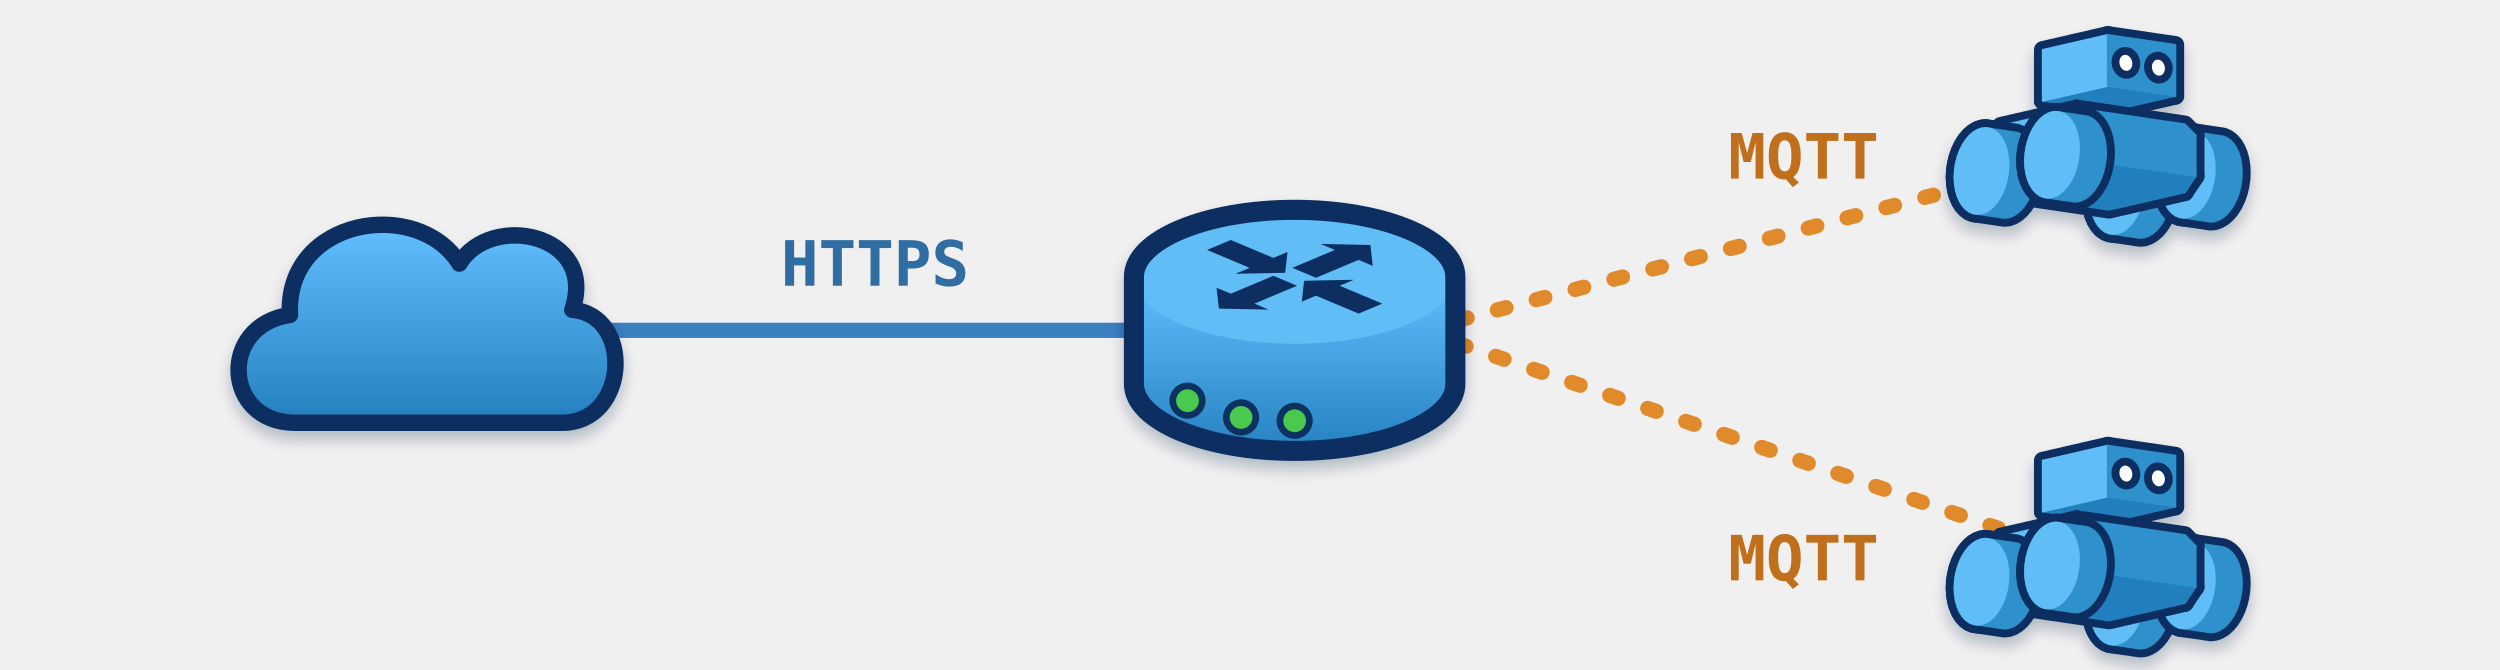
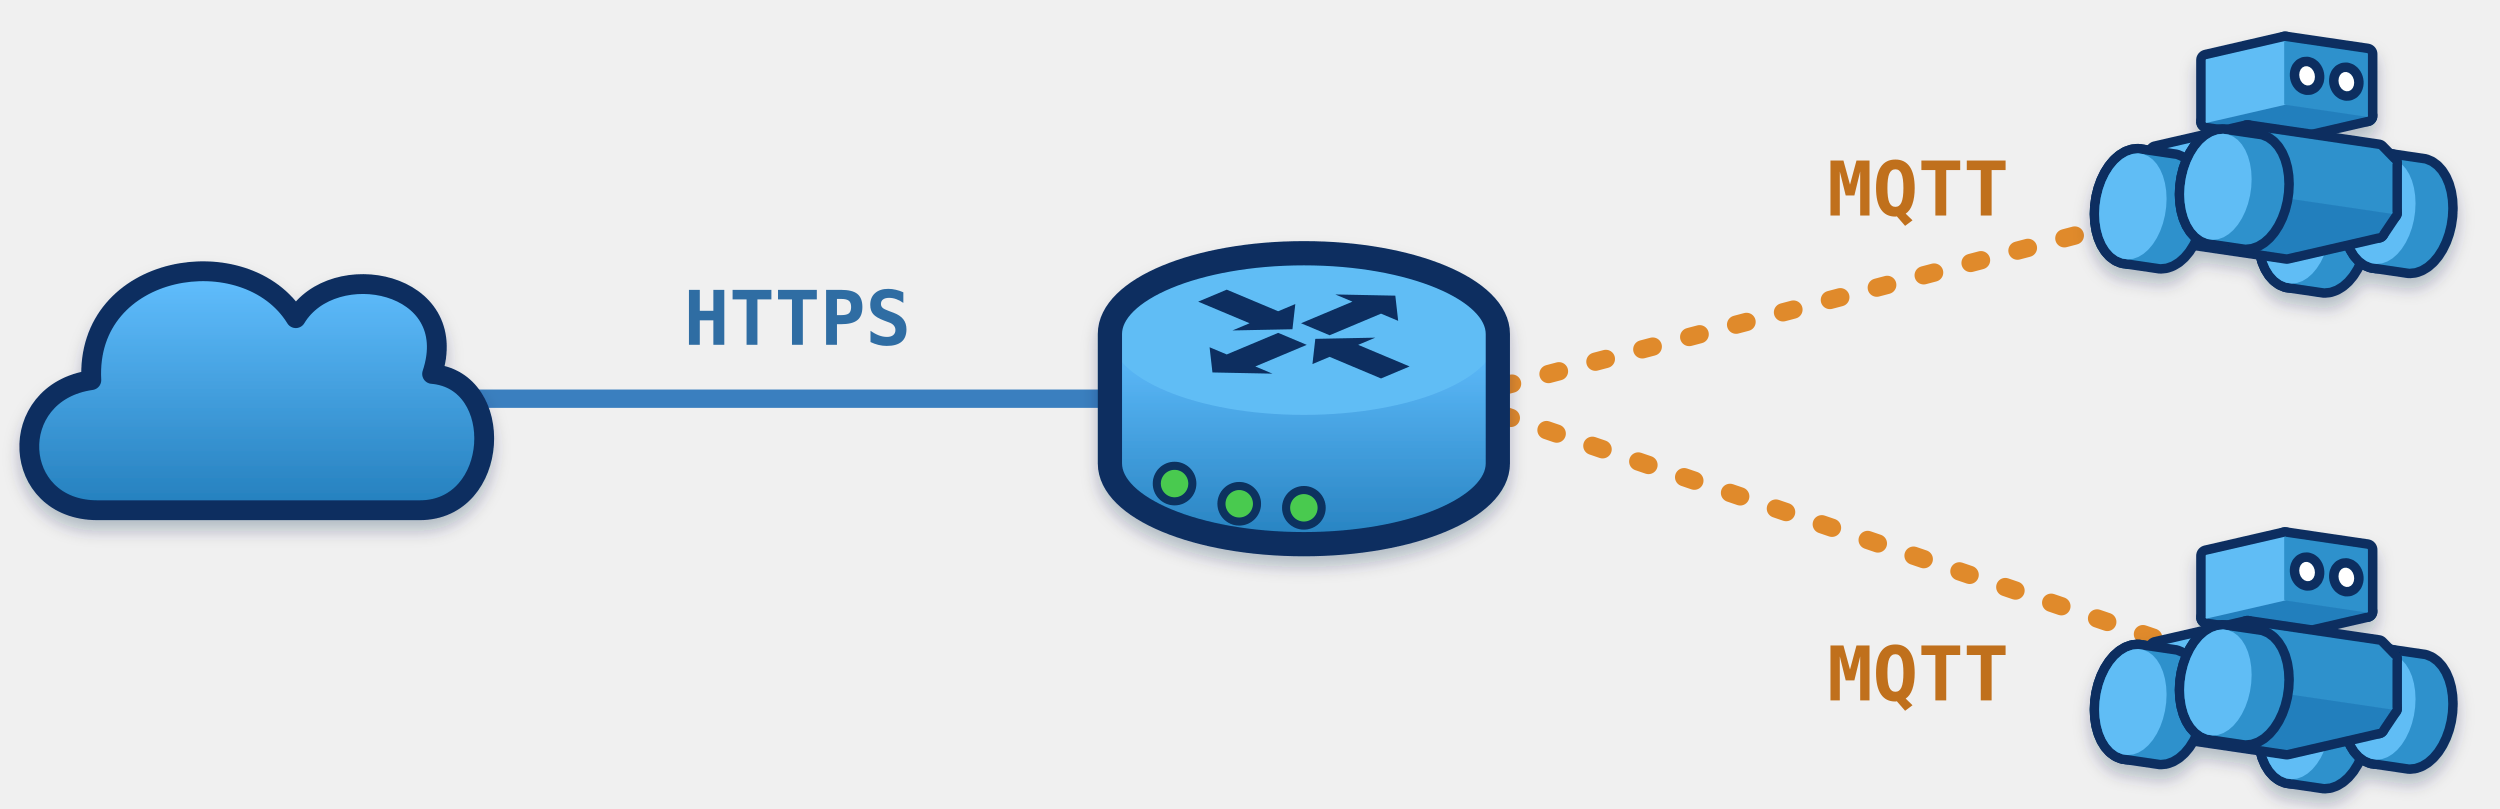
- <svg xmlns="http://www.w3.org/2000/svg" viewBox="0 26 560 150" role="img" aria-label="Edge: cloud to an edge router over HTTPS, robots to the router over MQTT">
+ <svg xmlns="http://www.w3.org/2000/svg" viewBox="48 26 464 150" role="img" aria-label="Edge: cloud to an edge router over HTTPS, robots to the router over MQTT">
  <defs>
    <linearGradient id="node-fill" x1="0" x2="0" y1="0" y2="1">
      <stop offset="0" stop-color="#62bfff" />
      <stop offset="1" stop-color="#247fbd" />
    </linearGradient>
    <filter id="softShadow" x="-25%" y="-25%" width="150%" height="150%">
      <feDropShadow dx="0" dy="2" stdDeviation="1.5" flood-color="#0b2547" flood-opacity=".25" />
    </filter>
    <g id="computer">
      <path d="M-24,-8 v16 c0,6 11,11 24,11s24,-5 24,-11V-8" fill="url(#node-fill)" />
      <ellipse cx="0" cy="-8" rx="24" ry="10" fill="#61bdf5" />
      <path d="M -24,-8 A 24 10 0 0 1 24,-8 V 8 A 24 10 0 0 1 -24,8 Z" fill="none" stroke="#072f61" stroke-width="3" stroke-linejoin="round" />
      <circle cx="-16" cy="10.5" r="2.2" fill="#49ca50" stroke="#07315f" stroke-width="1" />
      <circle cx="-8" cy="13" r="2.2" fill="#49ca50" stroke="#07315f" stroke-width="1" />
      <circle cx="0" cy="13.5" r="2.2" fill="#49ca50" stroke="#07315f" stroke-width="1" />
    </g>
    <g id="node">
      <use href="#computer" />
      <g transform="translate(0, -8) scale(1, 0.42)">
        <polygon points="-16,-2.5 -7,-2.5 -7,-5.5 -2,0 -7,5.5 -7,2.5 -16,2.5" transform="rotate(45)" fill="#072f61" />
        <polygon points="-16,-2.5 -7,-2.5 -7,-5.5 -2,0 -7,5.5 -7,2.5 -16,2.5" transform="rotate(225)" fill="#072f61" />
        <polygon points="2,-2.5 11,-2.5 11,-5.5 16,0 11,5.5 11,2.5 2,2.5" transform="rotate(-45)" fill="#072f61" />
        <polygon points="2,-2.5 11,-2.5 11,-5.5 16,0 11,5.5 11,2.5 2,2.5" transform="rotate(135)" fill="#072f61" />
      </g>
    </g>
    <g id="cloud">
      <path d="M-26,18 C-40,18 -41,-1 -27,-3 C-28,-22 -2,-26 6,-13 C12,-23 33,-19 28,-4 C40,-3 39,18 26,18 Z" fill="url(#node-fill)" stroke="#072f61" stroke-width="3.2" stroke-linejoin="round" />
    </g>
    <g id="robot" transform="translate(0, 1) scale(0.18) translate(-400, -300)">
      <g id="wheel_bl">
        <g stroke="#072f61" stroke-width="16" stroke-linejoin="round" fill="none">
          <polygon points="392.63,336.34 392.94,330.12 393.85,323.91 395.35,317.87 397.40,312.13 399.95,306.86 402.93,302.16 406.27,298.17 409.89,294.98 413.71,292.66 417.62,291.27 421.53,290.86 446.51,294.54 450.33,295.10 453.95,296.63 457.29,299.08 460.27,302.40 462.82,306.51 464.87,311.30 466.37,316.65 467.28,322.44 467.59,328.52 467.28,334.74 466.37,340.95 464.87,346.99 462.82,352.73 460.27,358.00 457.29,362.70 453.95,366.69 450.33,369.88 446.51,372.20 442.60,373.59 438.70,374.00 413.71,370.32 409.89,369.76 406.27,368.23 402.93,365.78 399.95,362.46 397.40,358.35 395.35,353.56 393.85,348.21 392.94,342.42" />
          <polygon points="442.60,324.84 442.30,318.76 441.38,312.97 439.88,307.61 437.83,302.82 435.29,298.72 432.30,295.40 428.96,292.95 425.34,291.42 421.53,290.86 417.62,291.27 413.71,292.66 409.89,294.98 406.27,298.17 402.93,302.16 399.95,306.86 397.40,312.13 395.35,317.87 393.85,323.91 392.94,330.12 392.63,336.34 392.94,342.42 393.85,348.21 395.35,353.56 397.40,358.35 399.95,362.46 402.93,365.78 406.27,368.23 409.89,369.76 413.71,370.32 417.62,369.90 421.53,368.52 425.34,366.20 428.96,363.01 432.30,359.01 435.29,354.32 437.83,349.04 439.88,343.31 441.38,337.27 442.30,331.06" />
        </g>
        <g stroke-linejoin="round">
          <polygon points="392.63,336.34 392.94,330.12 393.85,323.91 395.35,317.87 397.40,312.13 399.95,306.86 402.93,302.16 406.27,298.17 409.89,294.98 413.71,292.66 417.62,291.27 421.53,290.86 446.51,294.54 450.33,295.10 453.95,296.63 457.29,299.08 460.27,302.40 462.82,306.51 464.87,311.30 466.37,316.65 467.28,322.44 467.59,328.52 467.28,334.74 466.37,340.95 464.87,346.99 462.82,352.73 460.27,358.00 457.29,362.70 453.95,366.69 450.33,369.88 446.51,372.20 442.60,373.59 438.70,374.00 413.71,370.32 409.89,369.76 406.27,368.23 402.93,365.78 399.95,362.46 397.40,358.35 395.35,353.56 393.85,348.21 392.94,342.42" fill="#2e91cc" stroke="#2e91cc" stroke-width="1.5" />
          <polygon points="442.60,324.84 442.30,318.76 441.38,312.97 439.88,307.61 437.83,302.82 435.29,298.72 432.30,295.40 428.96,292.95 425.34,291.42 421.53,290.86 417.62,291.27 413.71,292.66 409.89,294.98 406.27,298.17 402.93,302.16 399.95,306.86 397.40,312.13 395.35,317.87 393.85,323.91 392.94,330.12 392.63,336.34 392.94,342.42 393.85,348.21 395.35,353.56 397.40,358.35 399.95,362.46 402.93,365.78 406.27,368.23 409.89,369.76 413.71,370.32 417.62,369.90 421.53,368.52 425.34,366.20 428.96,363.01 432.30,359.01 435.29,354.32 437.83,349.04 439.88,343.31 441.38,337.27 442.30,331.06" fill="#61bdf5" stroke="#61bdf5" stroke-width="1.5" />
        </g>
      </g>
      <g id="wheel_fl">
        <g stroke="#072f61" stroke-width="16" stroke-linejoin="round" fill="none">
          <polygon points="457.60,321.38 457.90,315.16 458.82,308.95 460.32,302.91 462.37,297.18 464.92,291.90 467.90,287.20 471.24,283.21 474.86,280.02 478.68,277.70 482.58,276.31 486.49,275.90 511.48,279.58 515.29,280.14 518.92,281.67 522.26,284.12 525.24,287.44 527.79,291.55 529.84,296.34 531.34,301.69 532.25,307.48 532.56,313.56 532.25,319.78 531.34,325.99 529.84,332.03 527.79,337.77 525.24,343.04 522.26,347.74 518.92,351.73 515.29,354.93 511.48,357.24 507.57,358.63 503.66,359.04 478.68,355.36 474.86,354.80 471.24,353.27 467.90,350.82 464.92,347.50 462.37,343.39 460.32,338.60 458.82,333.25 457.90,327.46" />
          <polygon points="507.57,309.88 507.26,303.80 506.35,298.01 504.85,292.65 502.80,287.87 500.25,283.76 497.27,280.44 493.93,277.99 490.31,276.46 486.49,275.90 482.58,276.31 478.68,277.70 474.86,280.02 471.24,283.21 467.90,287.20 464.92,291.90 462.37,297.18 460.32,302.91 458.82,308.95 457.90,315.16 457.60,321.38 457.90,327.46 458.82,333.25 460.32,338.60 462.37,343.39 464.92,347.50 467.90,350.82 471.24,353.27 474.86,354.80 478.68,355.36 482.58,354.95 486.49,353.56 490.31,351.24 493.93,348.05 497.27,344.05 500.25,339.36 502.80,334.08 504.85,328.35 506.35,322.31 507.26,316.10" />
        </g>
        <g stroke-linejoin="round">
          <polygon points="457.60,321.38 457.90,315.16 458.82,308.95 460.32,302.91 462.37,297.18 464.92,291.90 467.90,287.20 471.24,283.21 474.86,280.02 478.68,277.70 482.58,276.31 486.49,275.90 511.48,279.58 515.29,280.14 518.92,281.67 522.26,284.12 525.24,287.44 527.79,291.55 529.84,296.34 531.34,301.69 532.25,307.48 532.56,313.56 532.25,319.78 531.34,325.99 529.84,332.03 527.79,337.77 525.24,343.04 522.26,347.74 518.92,351.73 515.29,354.93 511.48,357.24 507.57,358.63 503.66,359.04 478.68,355.36 474.86,354.80 471.24,353.27 467.90,350.82 464.92,347.50 462.37,343.39 460.32,338.60 458.82,333.25 457.90,327.46" fill="#2e91cc" stroke="#2e91cc" stroke-width="1.5" />
          <polygon points="507.57,309.88 507.26,303.80 506.35,298.01 504.85,292.65 502.80,287.87 500.25,283.76 497.27,280.44 493.93,277.99 490.31,276.46 486.49,275.90 482.58,276.31 478.68,277.70 474.86,280.02 471.24,283.21 467.90,287.20 464.92,291.90 462.37,297.18 460.32,302.91 458.82,308.95 457.90,315.16 457.60,321.38 457.90,327.46 458.82,333.25 460.32,338.60 462.37,343.39 464.92,347.50 467.90,350.82 471.24,353.27 474.86,354.80 478.68,355.36 482.58,354.95 486.49,353.56 490.31,351.24 493.93,348.05 497.27,344.05 500.25,339.36 502.80,334.08 504.85,328.35 506.35,322.31 507.26,316.10" fill="#61bdf5" stroke="#61bdf5" stroke-width="1.5" />
        </g>
      </g>
      <g id="head">
        <g stroke="#072f61" stroke-width="16" stroke-linejoin="round" fill="none">
          <polygon points="348.78,247.58 411.24,256.78 471.22,242.98 408.75,233.77" />
          <polygon points="348.78,247.58 408.75,233.77 408.75,186.59 348.78,200.40" />
          <polygon points="408.75,233.77 471.22,242.98 471.22,195.80 408.75,186.59" />
        </g>
        <g stroke-linejoin="round">
          <polygon points="348.78,247.58 411.24,256.78 471.22,242.98 408.75,233.77" fill="#247fbd" stroke="#247fbd" stroke-width="1.5" />
          <polygon points="348.78,247.58 408.75,233.77 408.75,186.59 348.78,200.40" fill="#61bdf5" stroke="#61bdf5" stroke-width="1.5" />
          <polygon points="408.75,233.77 471.22,242.98 471.22,195.80 408.75,186.59" fill="#2e91cc" stroke="#2e91cc" stroke-width="1.5" />
        </g>
      </g>
      <g id="eyes">
        <g stroke="#072f61" stroke-width="16" stroke-linejoin="round" fill="none">
          <polygon points="450.23,216.11 450.48,214.10 451.23,212.37 452.39,211.08 453.85,210.36 455.47,210.27 457.09,210.84 458.56,211.99 459.72,213.62 460.46,215.57 460.72,217.65 460.46,219.66 459.72,221.39 458.56,222.68 457.09,223.40 455.47,223.48 453.85,222.92 452.39,221.77 451.23,220.14 450.48,218.18" />
          <polygon points="420.24,211.69 420.50,209.68 421.24,207.95 422.40,206.66 423.87,205.94 425.49,205.85 427.11,206.42 428.57,207.57 429.73,209.20 430.48,211.15 430.73,213.23 430.48,215.24 429.73,216.97 428.57,218.26 427.11,218.98 425.49,219.06 423.87,218.50 422.40,217.35 421.24,215.72 420.50,213.77" />
        </g>
        <g stroke-linejoin="round">
          <polygon points="450.23,216.11 450.48,214.10 451.23,212.37 452.39,211.08 453.85,210.36 455.47,210.27 457.09,210.84 458.56,211.99 459.72,213.62 460.46,215.57 460.72,217.65 460.46,219.66 459.72,221.39 458.56,222.68 457.09,223.40 455.47,223.48 453.85,222.92 452.39,221.77 451.23,220.14 450.48,218.18" fill="white" stroke="white" stroke-width="1.5" />
          <polygon points="420.24,211.69 420.50,209.68 421.24,207.95 422.40,206.66 423.87,205.94 425.49,205.85 427.11,206.42 428.57,207.57 429.73,209.20 430.48,211.15 430.73,213.23 430.48,215.24 429.73,216.97 428.57,218.26 427.11,218.98 425.49,219.06 423.87,218.50 422.40,217.35 421.24,215.72 420.50,213.77" fill="white" stroke="white" stroke-width="1.5" />
        </g>
      </g>
      <g id="body">
        <g stroke="#072f61" stroke-width="16" stroke-linejoin="round" fill="none">
          <polygon points="310.04,333.29 410.00,348.02 479.96,331.91 380.01,317.18" />
          <polygon points="390.00,264.56 489.96,279.29 479.96,269.01 380.01,254.28" />
          <polygon points="380.01,317.18 479.96,331.91 489.96,317.03 390.00,302.30" />
          <polygon points="390.00,302.30 489.96,317.03 489.96,279.29 390.00,264.56" />
          <polygon points="310.04,333.29 380.01,317.18 390.00,302.30 390.00,264.56 380.01,254.28 310.04,270.39" />
        </g>
        <g stroke-linejoin="round">
          <polygon points="310.04,333.29 410.00,348.02 479.96,331.91 380.01,317.18" fill="#247fbd" stroke="#247fbd" stroke-width="1.5" />
          <polygon points="390.00,264.56 489.96,279.29 479.96,269.01 380.01,254.28" fill="#2e91cc" stroke="#2e91cc" stroke-width="1.5" />
          <polygon points="380.01,317.18 479.96,331.91 489.96,317.03 390.00,302.30" fill="#247fbd" stroke="#247fbd" stroke-width="1.5" />
          <polygon points="390.00,302.30 489.96,317.03 489.96,279.29 390.00,264.56" fill="#2e91cc" stroke="#2e91cc" stroke-width="1.5" />
          <polygon points="310.04,333.29 380.01,317.18 390.00,302.30 390.00,264.56 380.01,254.28 310.04,270.39" fill="#61bdf5" stroke="#61bdf5" stroke-width="1.5" />
        </g>
      </g>
      <g id="wheel_br">
        <g stroke="#072f61" stroke-width="16" stroke-linejoin="round" fill="none">
          <polygon points="267.44,317.89 267.75,311.67 268.66,305.46 270.16,299.42 272.21,293.69 274.76,288.41 277.74,283.72 281.08,279.72 284.71,276.53 288.52,274.21 292.43,272.83 296.34,272.41 321.32,276.09 325.14,276.65 328.76,278.18 332.10,280.63 335.08,283.95 337.63,288.06 339.68,292.85 341.18,298.20 342.10,303.99 342.40,310.07 342.10,316.29 341.18,322.50 339.68,328.55 337.63,334.28 335.08,339.55 332.10,344.25 328.76,348.24 325.14,351.44 321.32,353.75 317.42,355.14 313.51,355.55 288.52,351.87 284.71,351.31 281.08,349.78 277.74,347.33 274.76,344.01 272.21,339.90 270.16,335.12 268.66,329.76 267.75,323.97" />
          <polygon points="317.42,306.39 317.11,300.31 316.19,294.52 314.69,289.17 312.64,284.38 310.10,280.27 307.11,276.95 303.77,274.50 300.15,272.97 296.34,272.41 292.43,272.83 288.52,274.21 284.71,276.53 281.08,279.72 277.74,283.72 274.76,288.41 272.21,293.69 270.16,299.42 268.66,305.46 267.75,311.67 267.44,317.89 267.75,323.97 268.66,329.76 270.16,335.12 272.21,339.90 274.76,344.01 277.74,347.33 281.08,349.78 284.71,351.31 288.52,351.87 292.43,351.46 296.34,350.07 300.15,347.75 303.77,344.56 307.11,340.57 310.10,335.87 312.64,330.60 314.69,324.86 316.19,318.82 317.11,312.61" />
        </g>
        <g stroke-linejoin="round">
          <polygon points="267.44,317.89 267.75,311.67 268.66,305.46 270.16,299.42 272.21,293.69 274.76,288.41 277.74,283.72 281.08,279.72 284.71,276.53 288.52,274.21 292.43,272.83 296.34,272.41 321.32,276.09 325.14,276.65 328.76,278.18 332.10,280.63 335.08,283.95 337.63,288.06 339.68,292.85 341.18,298.20 342.10,303.99 342.40,310.07 342.10,316.29 341.18,322.50 339.68,328.55 337.63,334.28 335.08,339.55 332.10,344.25 328.76,348.24 325.14,351.44 321.32,353.75 317.42,355.14 313.51,355.55 288.52,351.87 284.71,351.31 281.08,349.78 277.74,347.33 274.76,344.01 272.21,339.90 270.16,335.12 268.66,329.76 267.75,323.97" fill="#2e91cc" stroke="#2e91cc" stroke-width="1.5" />
          <polygon points="317.42,306.39 317.11,300.31 316.19,294.52 314.69,289.17 312.64,284.38 310.10,280.27 307.11,276.95 303.77,274.50 300.15,272.97 296.34,272.41 292.43,272.83 288.52,274.21 284.71,276.53 281.08,279.72 277.74,283.72 274.76,288.41 272.21,293.69 270.16,299.42 268.66,305.46 267.75,311.67 267.44,317.89 267.75,323.97 268.66,329.76 270.16,335.12 272.21,339.90 274.76,344.01 277.74,347.33 281.08,349.78 284.71,351.31 288.52,351.87 292.43,351.46 296.34,350.07 300.15,347.75 303.77,344.56 307.11,340.57 310.10,335.87 312.64,330.60 314.69,324.86 316.19,318.82 317.11,312.61" fill="#61bdf5" stroke="#61bdf5" stroke-width="1.5" />
        </g>
      </g>
      <g id="wheel_fr">
        <g stroke="#072f61" stroke-width="16" stroke-linejoin="round" fill="none">
          <polygon points="332.41,302.94 332.72,296.71 333.63,290.50 335.13,284.46 337.18,278.73 339.73,273.45 342.71,268.76 346.05,264.76 349.67,261.57 353.49,259.25 357.40,257.87 361.30,257.45 386.29,261.13 390.11,261.69 393.73,263.22 397.07,265.68 400.05,269.00 402.60,273.10 404.65,277.89 406.15,283.24 407.06,289.03 407.37,295.11 407.06,301.33 406.15,307.54 404.65,313.59 402.60,319.32 400.05,324.60 397.07,329.29 393.73,333.28 390.11,336.48 386.29,338.80 382.38,340.18 378.47,340.60 353.49,336.91 349.67,336.35 346.05,334.82 342.71,332.37 339.73,329.05 337.18,324.95 335.13,320.16 333.63,314.80 332.72,309.01" />
          <polygon points="382.38,291.43 382.08,285.35 381.16,279.56 379.66,274.21 377.61,269.42 375.06,265.31 372.08,261.99 368.74,259.54 365.12,258.01 361.30,257.45 357.40,257.87 353.49,259.25 349.67,261.57 346.05,264.76 342.71,268.76 339.73,273.45 337.18,278.73 335.13,284.46 333.63,290.50 332.72,296.71 332.41,302.94 332.72,309.01 333.63,314.80 335.13,320.16 337.18,324.95 339.73,329.05 342.71,332.37 346.05,334.82 349.67,336.35 353.49,336.91 357.40,336.50 361.30,335.11 365.12,332.79 368.74,329.60 372.08,325.61 375.06,320.91 377.61,315.64 379.66,309.90 381.16,303.86 382.08,297.65" />
        </g>
        <g stroke-linejoin="round">
          <polygon points="332.41,302.94 332.72,296.71 333.63,290.50 335.13,284.46 337.18,278.73 339.73,273.45 342.71,268.76 346.05,264.76 349.67,261.57 353.49,259.25 357.40,257.87 361.30,257.45 386.29,261.13 390.11,261.69 393.73,263.22 397.07,265.68 400.05,269.00 402.60,273.10 404.65,277.89 406.15,283.24 407.06,289.03 407.37,295.11 407.06,301.33 406.15,307.54 404.65,313.59 402.60,319.32 400.05,324.60 397.07,329.29 393.73,333.28 390.11,336.48 386.29,338.80 382.38,340.18 378.47,340.60 353.49,336.91 349.67,336.35 346.05,334.82 342.71,332.37 339.73,329.05 337.18,324.95 335.13,320.16 333.63,314.80 332.72,309.01" fill="#2e91cc" stroke="#2e91cc" stroke-width="1.5" />
          <polygon points="382.38,291.43 382.08,285.35 381.16,279.56 379.66,274.21 377.61,269.42 375.06,265.31 372.08,261.99 368.74,259.54 365.12,258.01 361.30,257.45 357.40,257.87 353.49,259.25 349.67,261.57 346.05,264.76 342.71,268.76 339.73,273.45 337.18,278.73 335.13,284.46 333.63,290.50 332.72,296.71 332.41,302.94 332.72,309.01 333.63,314.80 335.13,320.16 337.18,324.95 339.73,329.05 342.71,332.37 346.05,334.82 349.67,336.35 353.49,336.91 357.40,336.50 361.30,335.11 365.12,332.79 368.74,329.60 372.08,325.61 375.06,320.91 377.61,315.64 379.66,309.90 381.16,303.86 382.08,297.65" fill="#61bdf5" stroke="#61bdf5" stroke-width="1.5" />
        </g>
      </g>
    </g>
  </defs>
  <style>
    .link  { fill: none; stroke: #7aa7e0; stroke-width: 3.4; stroke-linecap: round; }
    .https { fill: none; stroke: #3a7fbf; stroke-width: 3.4; stroke-linecap: round; }
    .mqtt  { fill: none; stroke: #e08a2b; stroke-width: 3.4; stroke-linecap: round; stroke-dasharray: 2 7; }
    .zlink { fill: none; stroke: #147dff; stroke-width: 3.6; stroke-linecap: round; }
    .endpoint { filter: url(#softShadow); }
    .proto { font: 700 14px "SFMono-Regular","Menlo","Consolas",monospace; }
    .ph { fill: #2f6da3; } .pm { fill: #c0701c; } .pz { fill: #147dff; }
  </style>
  <g id="links">
    <path class="https" d="M130 100 L262 100" />
    <path class="mqtt" d="M318 100 L470 60" />
    <path class="mqtt" d="M318 100 L470 152" />
  </g>
  <g class="endpoint">
    <g transform="translate(96 100) scale(1.15)">
      <use href="#cloud" />
    </g>
    <g transform="translate(290 100) scale(1.5)">
      <use href="#node" />
    </g>
    <g transform="translate(470 60) scale(1.35)">
      <use href="#robot" />
    </g>
    <g transform="translate(470 152) scale(1.35)">
      <use href="#robot" />
    </g>
  </g>
  <text class="proto ph" text-anchor="middle" x="196" y="90">HTTPS</text>
  <text class="proto pm" text-anchor="middle" x="404" y="66">MQTT</text>
  <text class="proto pm" text-anchor="middle" x="404" y="156">MQTT</text>
</svg>
